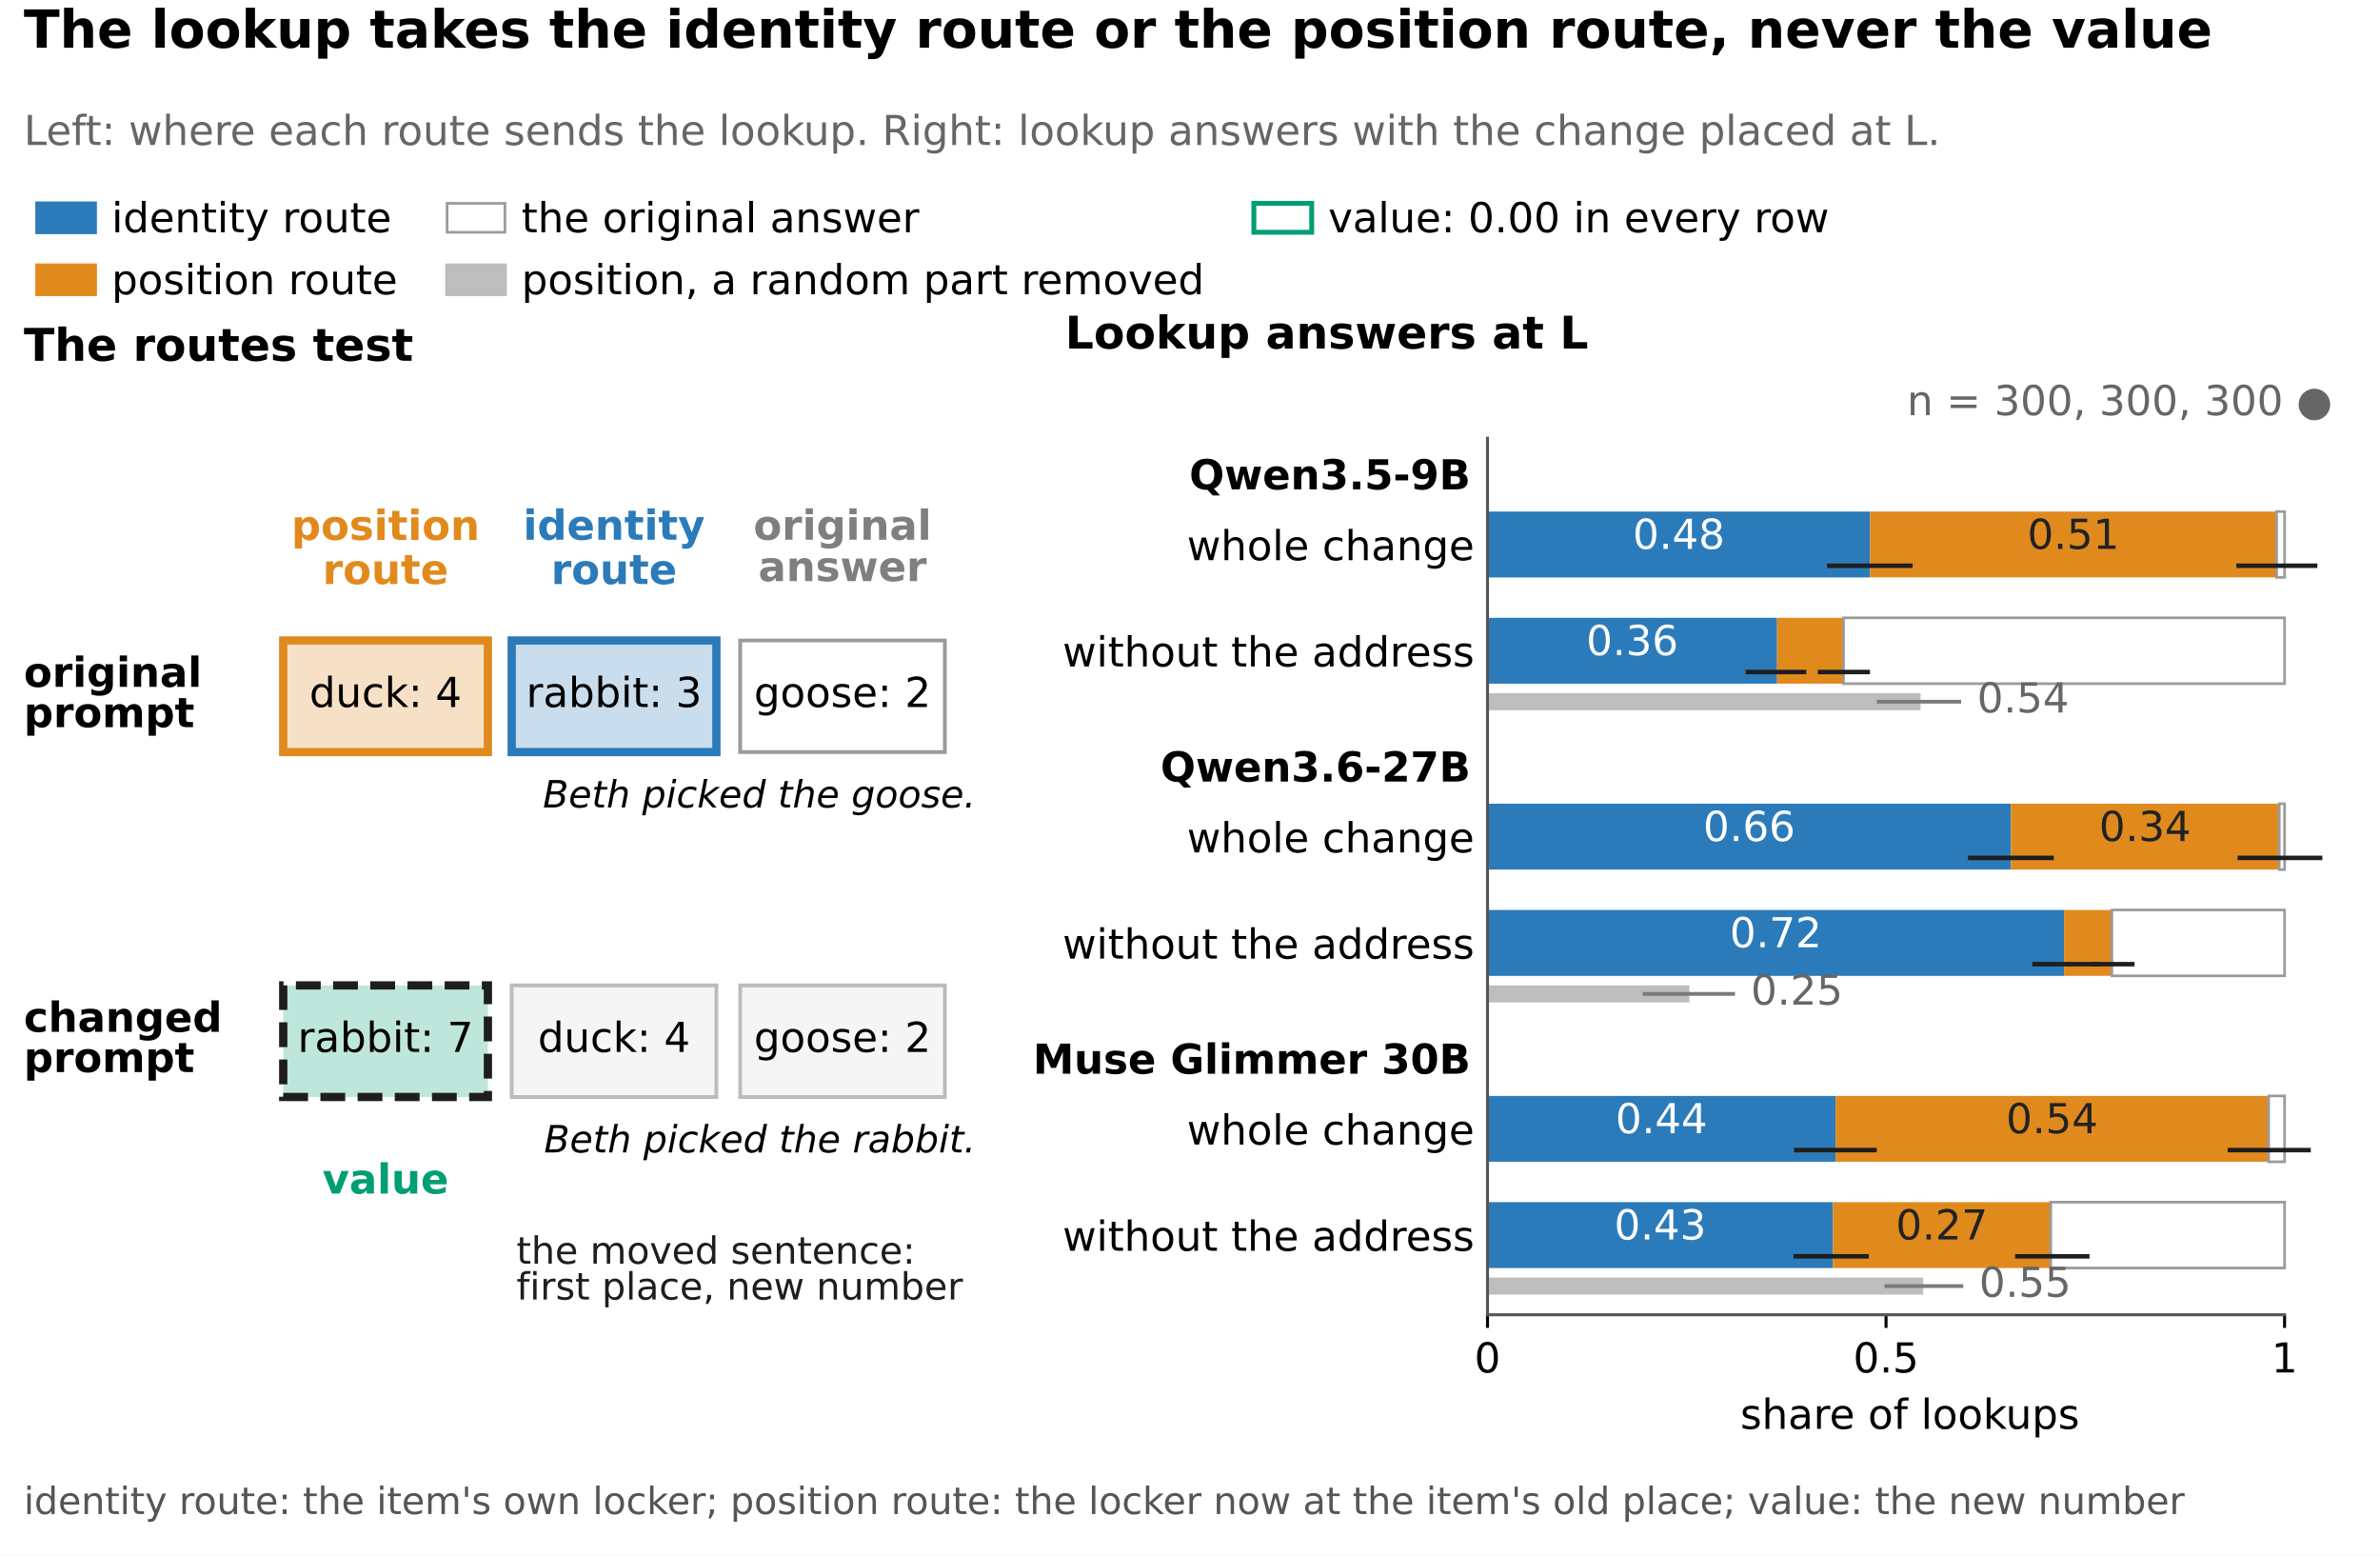
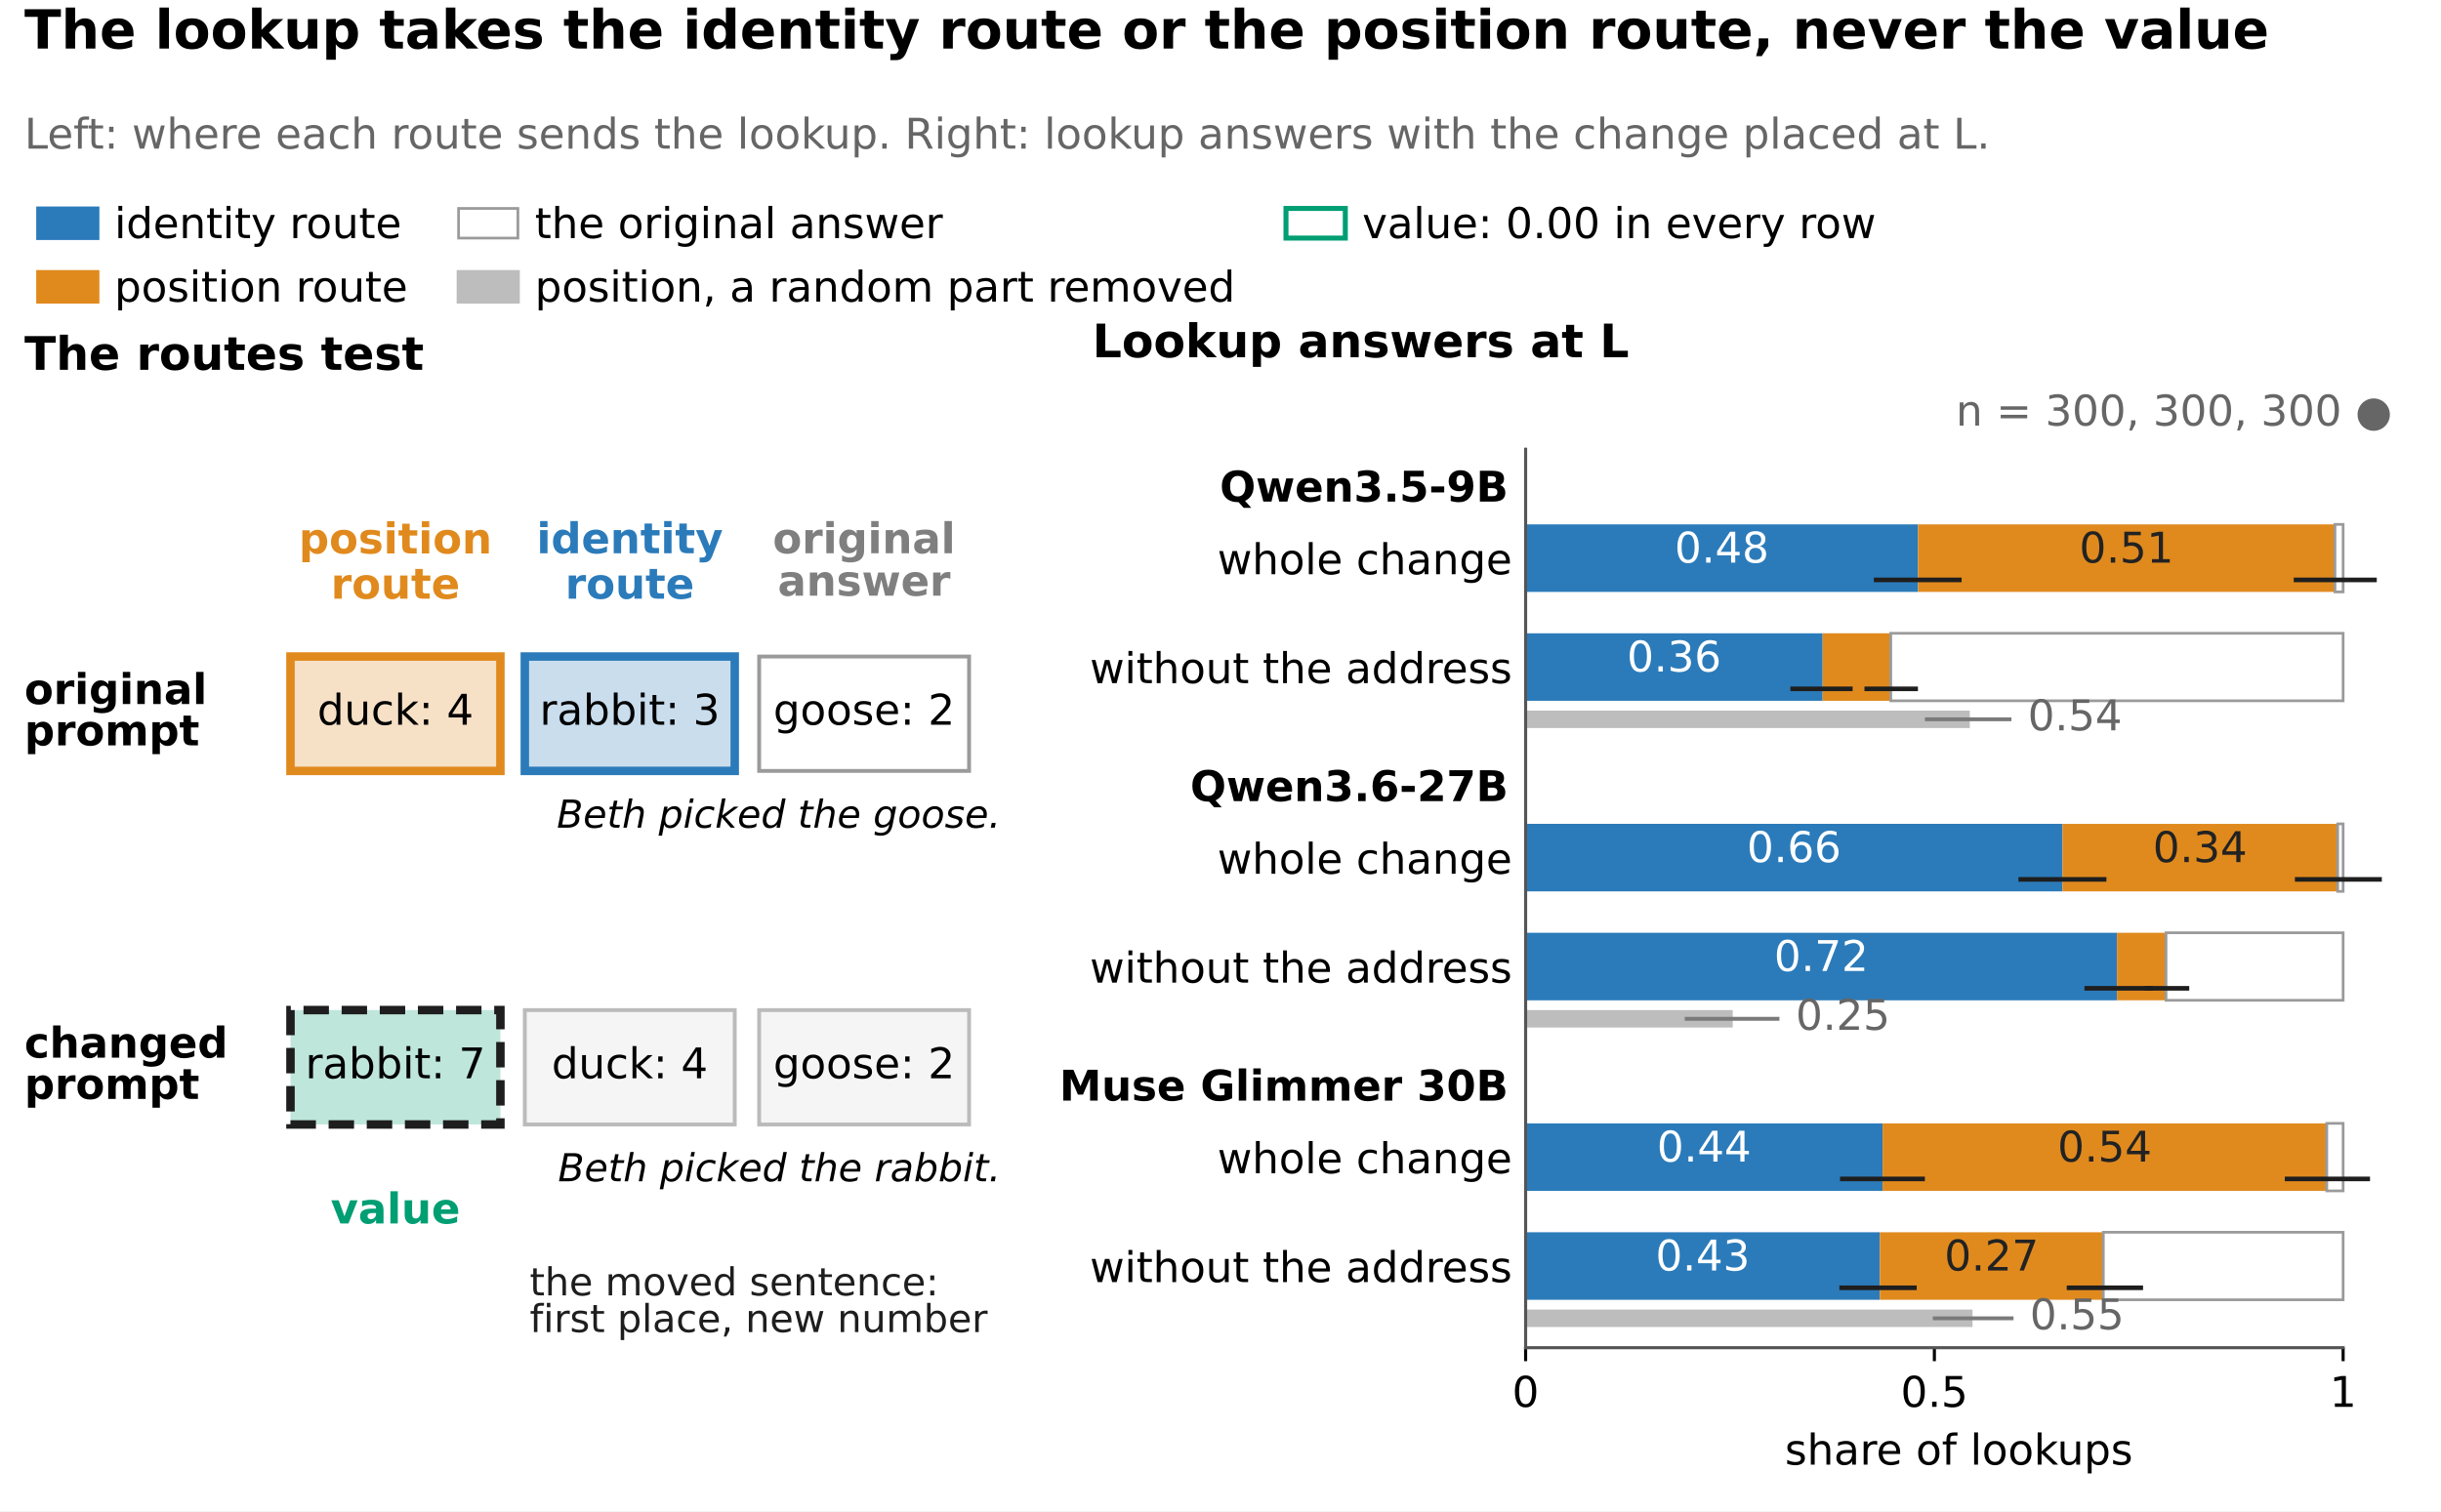
- <svg xmlns="http://www.w3.org/2000/svg" xmlns:xlink="http://www.w3.org/1999/xlink" width="633.6pt" height="414pt" viewBox="0 0 633.6 414" version="1.1">
+ <svg xmlns="http://www.w3.org/2000/svg" xmlns:xlink="http://www.w3.org/1999/xlink" width="633.6pt" height="392.4pt" viewBox="0 0 633.6 392.4" version="1.1">
  <defs>
    <style type="text/css">*{stroke-linejoin: round; stroke-linecap: butt}</style>
  </defs>
  <g id="figure_1">
    <g id="patch_1">
-       <path d="M 0 414  L 633.6 414  L 633.6 0  L 0 0  z " style="fill: #ffffff" />
+       <path d="M 0 392.4  L 633.6 392.4  L 633.6 0  L 0 0  z " style="fill: #ffffff" />
    </g>
    <g id="axes_1">
      <g id="patch_2">
-         <path d="M 75.398 200.16  L 129.888 200.16  L 129.888 170.46  L 75.398 170.46  z " clip-path="url(#pb7455a1799)" style="fill: #e08a1e; fill-opacity: 0.25; stroke: #e08a1e; stroke-width: 2.2; stroke-linejoin: miter" />
+         <path d="M 75.398 200.16  L 129.888 200.16  L 129.888 170.46  L 75.398 170.46  z " clip-path="url(#p21caabb589)" style="fill: #e08a1e; fill-opacity: 0.25; stroke: #e08a1e; stroke-width: 2.2; stroke-linejoin: miter" />
      </g>
      <g id="patch_3">
-         <path d="M 136.224 200.16  L 190.714 200.16  L 190.714 170.46  L 136.224 170.46  z " clip-path="url(#pb7455a1799)" style="fill: #2b7bba; fill-opacity: 0.25; stroke: #2b7bba; stroke-width: 2.2; stroke-linejoin: miter" />
+         <path d="M 136.224 200.16  L 190.714 200.16  L 190.714 170.46  L 136.224 170.46  z " clip-path="url(#p21caabb589)" style="fill: #2b7bba; fill-opacity: 0.25; stroke: #2b7bba; stroke-width: 2.2; stroke-linejoin: miter" />
      </g>
      <g id="patch_4">
-         <path d="M 197.05 200.16  L 251.539 200.16  L 251.539 170.46  L 197.05 170.46  z " clip-path="url(#pb7455a1799)" style="fill: #ffffff; stroke: #9a9a9a; stroke-linejoin: miter" />
+         <path d="M 197.05 200.16  L 251.539 200.16  L 251.539 170.46  L 197.05 170.46  z " clip-path="url(#p21caabb589)" style="fill: #ffffff; stroke: #9a9a9a; stroke-linejoin: miter" />
      </g>
      <g id="patch_5">
-         <path d="M 75.398 291.96  L 129.888 291.96  L 129.888 262.26  L 75.398 262.26  z " clip-path="url(#pb7455a1799)" style="fill: #009e73; fill-opacity: 0.25; stroke-dasharray: 6.6,3.3; stroke-dashoffset: 0; stroke: #1e1e1e; stroke-width: 2.2; stroke-linejoin: miter" />
+         <path d="M 75.398 291.96  L 129.888 291.96  L 129.888 262.26  L 75.398 262.26  z " clip-path="url(#p21caabb589)" style="fill: #009e73; fill-opacity: 0.25; stroke-dasharray: 6.6,3.3; stroke-dashoffset: 0; stroke: #1e1e1e; stroke-width: 2.2; stroke-linejoin: miter" />
      </g>
      <g id="patch_6">
-         <path d="M 136.224 291.96  L 190.714 291.96  L 190.714 262.26  L 136.224 262.26  z " clip-path="url(#pb7455a1799)" style="fill: #f5f5f5; stroke: #bbbbbb; stroke-linejoin: miter" />
+         <path d="M 136.224 291.96  L 190.714 291.96  L 190.714 262.26  L 136.224 262.26  z " clip-path="url(#p21caabb589)" style="fill: #f5f5f5; stroke: #bbbbbb; stroke-linejoin: miter" />
      </g>
      <g id="patch_7">
-         <path d="M 197.05 291.96  L 251.539 291.96  L 251.539 262.26  L 197.05 262.26  z " clip-path="url(#pb7455a1799)" style="fill: #f5f5f5; stroke: #bbbbbb; stroke-linejoin: miter" />
+         <path d="M 197.05 291.96  L 251.539 291.96  L 251.539 262.26  L 197.05 262.26  z " clip-path="url(#p21caabb589)" style="fill: #f5f5f5; stroke: #bbbbbb; stroke-linejoin: miter" />
      </g>
      <g id="text_1">
        <text style="font-weight: 700; font-size: 11px; font-family: 'DejaVu Sans'" transform="translate(6.336 182.8023)">original</text>
        <text style="font-weight: 700; font-size: 11px; font-family: 'DejaVu Sans'" transform="translate(6.336 193.5282)">prompt</text>
      </g>
      <g id="text_2">
        <text style="font-size: 11px; font-family: 'DejaVu Sans'; text-anchor: middle" x="102.643" y="188.168" transform="rotate(-0 102.6432 188.1679)">duck: 4</text>
      </g>
      <g id="text_3">
        <text style="font-size: 11px; font-family: 'DejaVu Sans'; text-anchor: middle" x="163.469" y="188.168" transform="rotate(-0 163.4688 188.1679)">rabbit: 3</text>
      </g>
      <g id="text_4">
        <text style="font-size: 11px; font-family: 'DejaVu Sans'; text-anchor: middle" x="224.294" y="188.167" transform="rotate(-0 224.2944 188.1674)">goose: 2</text>
      </g>
      <g id="text_5">
        <text style="font-style: italic; font-size: 10px; font-family: 'DejaVu Sans'; text-anchor: end" x="259.776" y="214.908" transform="rotate(-0 259.776 214.908)">Beth picked the goose.</text>
      </g>
      <g id="text_6">
        <text style="font-weight: 700; font-size: 11px; font-family: 'DejaVu Sans'" transform="translate(6.336 274.6023)">changed</text>
        <text style="font-weight: 700; font-size: 11px; font-family: 'DejaVu Sans'" transform="translate(6.336 285.3282)">prompt</text>
      </g>
      <g id="text_7">
        <text style="font-size: 11px; font-family: 'DejaVu Sans'; text-anchor: middle" x="102.643" y="279.968" transform="rotate(-0 102.6432 279.9679)">rabbit: 7</text>
      </g>
      <g id="text_8">
        <text style="font-size: 11px; font-family: 'DejaVu Sans'; text-anchor: middle" x="163.469" y="279.968" transform="rotate(-0 163.4688 279.9679)">duck: 4</text>
      </g>
      <g id="text_9">
        <text style="font-size: 11px; font-family: 'DejaVu Sans'; text-anchor: middle" x="224.294" y="279.967" transform="rotate(-0 224.2944 279.9674)">goose: 2</text>
      </g>
      <g id="text_10">
        <text style="font-style: italic; font-size: 10px; font-family: 'DejaVu Sans'; text-anchor: end" x="259.776" y="306.708" transform="rotate(-0 259.776 306.708)">Beth picked the rabbit.</text>
      </g>
      <g id="text_11">
        <text style="font-weight: 700; font-size: 11px; font-family: 'DejaVu Sans'; fill: #e08a1e" transform="translate(77.56062 143.6953)">position</text>
        <text style="font-weight: 700; font-size: 11px; font-family: 'DejaVu Sans'; fill: #e08a1e" transform="translate(85.87765 155.4438)">route</text>
      </g>
      <g id="text_12">
        <text style="font-weight: 700; font-size: 11px; font-family: 'DejaVu Sans'; fill: #2b7bba" transform="translate(139.2722 143.6523)">identity</text>
        <text style="font-weight: 700; font-size: 11px; font-family: 'DejaVu Sans'; fill: #2b7bba" transform="translate(146.7033 155.4438)">route</text>
      </g>
      <g id="text_13">
        <text style="font-weight: 700; font-size: 11px; font-family: 'DejaVu Sans'; text-anchor: middle; fill: #009e73" x="102.643" y="317.661" transform="rotate(-0 102.6432 317.6609)">value</text>
      </g>
      <g id="text_14">
        <text style="font-weight: 700; font-size: 11px; font-family: 'DejaVu Sans'; fill: #7f7f7f" transform="translate(200.5834 143.6523)">original</text>
        <text style="font-weight: 700; font-size: 11px; font-family: 'DejaVu Sans'; fill: #7f7f7f" transform="translate(201.8699 154.6618)">answer</text>
      </g>
      <g id="text_15">
        <text style="font-size: 10px; font-family: 'DejaVu Sans'; fill: #1e1e1e" transform="translate(137.4912 336.3381)">the moved sentence:</text>
        <text style="font-size: 10px; font-family: 'DejaVu Sans'; fill: #1e1e1e" transform="translate(137.4912 345.8694)">first place, new number</text>
      </g>
      <g id="text_16">
        <text style="font-weight: 700; font-size: 12px; font-family: 'DejaVu Sans'; text-anchor: start" x="6.336" y="96.027" transform="rotate(-0 6.336 96.02719)">The routes test</text>
      </g>
    </g>
    <g id="axes_2">
      <g id="patch_8">
        <path d="M 396 349.92  L 620.928 349.92  L 620.928 116.64  L 396 116.64  z " style="fill: #ffffff" />
      </g>
      <g id="patch_9">
-         <path d="M 396 153.682  L 497.854 153.682  L 497.854 136.151  L 396 136.151  z " clip-path="url(#pc7ca1f534e)" style="fill: #2b7bba" />
+         <path d="M 396 153.682  L 497.854 153.682  L 497.854 136.151  L 396 136.151  z " clip-path="url(#p2e074d3cf9)" style="fill: #2b7bba" />
      </g>
      <g id="patch_10">
-         <path d="M 497.854 153.682  L 606.074 153.682  L 606.074 136.151  L 497.854 136.151  z " clip-path="url(#pc7ca1f534e)" style="fill: #e08a1e" />
+         <path d="M 497.854 153.682  L 606.074 153.682  L 606.074 136.151  L 497.854 136.151  z " clip-path="url(#p2e074d3cf9)" style="fill: #e08a1e" />
      </g>
      <g id="patch_11">
-         <path d="M 606.074 153.682  L 608.196 153.682  L 608.196 136.151  L 606.074 136.151  L 606.074 153.682  z " clip-path="url(#pc7ca1f534e)" style="fill: none; stroke: #9a9a9a; stroke-width: 0.7; stroke-linejoin: miter" />
+         <path d="M 606.074 153.682  L 608.196 153.682  L 608.196 136.151  L 606.074 136.151  L 606.074 153.682  z " clip-path="url(#p2e074d3cf9)" style="fill: none; stroke: #9a9a9a; stroke-width: 0.7; stroke-linejoin: miter" />
      </g>
      <g id="patch_12">
-         <path d="M 396 181.958  L 473.098 181.958  L 473.098 164.427  L 396 164.427  z " clip-path="url(#pc7ca1f534e)" style="fill: #2b7bba" />
+         <path d="M 396 181.958  L 473.098 181.958  L 473.098 164.427  L 396 164.427  z " clip-path="url(#p2e074d3cf9)" style="fill: #2b7bba" />
      </g>
      <g id="patch_13">
-         <path d="M 473.098 181.958  L 490.781 181.958  L 490.781 164.427  L 473.098 164.427  z " clip-path="url(#pc7ca1f534e)" style="fill: #e08a1e" />
+         <path d="M 473.098 181.958  L 490.781 181.958  L 490.781 164.427  L 473.098 164.427  z " clip-path="url(#p2e074d3cf9)" style="fill: #e08a1e" />
      </g>
      <g id="patch_14">
-         <path d="M 490.781 181.958  L 608.196 181.958  L 608.196 164.427  L 490.781 164.427  L 490.781 181.958  z " clip-path="url(#pc7ca1f534e)" style="fill: none; stroke: #9a9a9a; stroke-width: 0.7; stroke-linejoin: miter" />
+         <path d="M 490.781 181.958  L 608.196 181.958  L 608.196 164.427  L 490.781 164.427  L 490.781 181.958  z " clip-path="url(#p2e074d3cf9)" style="fill: none; stroke: #9a9a9a; stroke-width: 0.7; stroke-linejoin: miter" />
      </g>
      <g id="patch_15">
-         <path d="M 396 189.027  L 511.293 189.027  L 511.293 184.503  L 396 184.503  z " clip-path="url(#pc7ca1f534e)" style="fill: #bdbdbd" />
+         <path d="M 396 189.027  L 511.293 189.027  L 511.293 184.503  L 396 184.503  z " clip-path="url(#p2e074d3cf9)" style="fill: #bdbdbd" />
      </g>
      <g id="patch_16">
-         <path d="M 396 231.442  L 535.342 231.442  L 535.342 213.911  L 396 213.911  z " clip-path="url(#pc7ca1f534e)" style="fill: #2b7bba" />
+         <path d="M 396 231.442  L 535.342 231.442  L 535.342 213.911  L 396 213.911  z " clip-path="url(#p2e074d3cf9)" style="fill: #2b7bba" />
      </g>
      <g id="patch_17">
-         <path d="M 535.342 231.442  L 606.782 231.442  L 606.782 213.911  L 535.342 213.911  z " clip-path="url(#pc7ca1f534e)" style="fill: #e08a1e" />
+         <path d="M 535.342 231.442  L 606.782 231.442  L 606.782 213.911  L 535.342 213.911  z " clip-path="url(#p2e074d3cf9)" style="fill: #e08a1e" />
      </g>
      <g id="patch_18">
-         <path d="M 606.782 231.442  L 608.196 231.442  L 608.196 213.911  L 606.782 213.911  L 606.782 231.442  z " clip-path="url(#pc7ca1f534e)" style="fill: none; stroke: #9a9a9a; stroke-width: 0.7; stroke-linejoin: miter" />
+         <path d="M 606.782 231.442  L 608.196 231.442  L 608.196 213.911  L 606.782 213.911  L 606.782 231.442  z " clip-path="url(#p2e074d3cf9)" style="fill: none; stroke: #9a9a9a; stroke-width: 0.7; stroke-linejoin: miter" />
      </g>
      <g id="patch_19">
-         <path d="M 396 259.718  L 549.489 259.718  L 549.489 242.187  L 396 242.187  z " clip-path="url(#pc7ca1f534e)" style="fill: #2b7bba" />
+         <path d="M 396 259.718  L 549.489 259.718  L 549.489 242.187  L 396 242.187  z " clip-path="url(#p2e074d3cf9)" style="fill: #2b7bba" />
      </g>
      <g id="patch_20">
-         <path d="M 549.489 259.718  L 562.22 259.718  L 562.22 242.187  L 549.489 242.187  z " clip-path="url(#pc7ca1f534e)" style="fill: #e08a1e" />
+         <path d="M 549.489 259.718  L 562.22 259.718  L 562.22 242.187  L 549.489 242.187  z " clip-path="url(#p2e074d3cf9)" style="fill: #e08a1e" />
      </g>
      <g id="patch_21">
-         <path d="M 562.22 259.718  L 608.196 259.718  L 608.196 242.187  L 562.22 242.187  L 562.22 259.718  z " clip-path="url(#pc7ca1f534e)" style="fill: none; stroke: #9a9a9a; stroke-width: 0.7; stroke-linejoin: miter" />
+         <path d="M 562.22 259.718  L 608.196 259.718  L 608.196 242.187  L 562.22 242.187  L 562.22 259.718  z " clip-path="url(#p2e074d3cf9)" style="fill: none; stroke: #9a9a9a; stroke-width: 0.7; stroke-linejoin: miter" />
      </g>
      <g id="patch_22">
-         <path d="M 396 266.787  L 449.756 266.787  L 449.756 262.263  L 396 262.263  z " clip-path="url(#pc7ca1f534e)" style="fill: #bdbdbd" />
+         <path d="M 396 266.787  L 449.756 266.787  L 449.756 262.263  L 396 262.263  z " clip-path="url(#p2e074d3cf9)" style="fill: #bdbdbd" />
      </g>
      <g id="patch_23">
-         <path d="M 396 309.202  L 488.659 309.202  L 488.659 291.671  L 396 291.671  z " clip-path="url(#pc7ca1f534e)" style="fill: #2b7bba" />
+         <path d="M 396 309.202  L 488.659 309.202  L 488.659 291.671  L 396 291.671  z " clip-path="url(#p2e074d3cf9)" style="fill: #2b7bba" />
      </g>
      <g id="patch_24">
-         <path d="M 488.659 309.202  L 603.952 309.202  L 603.952 291.671  L 488.659 291.671  z " clip-path="url(#pc7ca1f534e)" style="fill: #e08a1e" />
+         <path d="M 488.659 309.202  L 603.952 309.202  L 603.952 291.671  L 488.659 291.671  z " clip-path="url(#p2e074d3cf9)" style="fill: #e08a1e" />
      </g>
      <g id="patch_25">
-         <path d="M 603.952 309.202  L 608.196 309.202  L 608.196 291.671  L 603.952 291.671  L 603.952 309.202  z " clip-path="url(#pc7ca1f534e)" style="fill: none; stroke: #9a9a9a; stroke-width: 0.7; stroke-linejoin: miter" />
+         <path d="M 603.952 309.202  L 608.196 309.202  L 608.196 291.671  L 603.952 291.671  L 603.952 309.202  z " clip-path="url(#p2e074d3cf9)" style="fill: none; stroke: #9a9a9a; stroke-width: 0.7; stroke-linejoin: miter" />
      </g>
      <g id="patch_26">
-         <path d="M 396 337.478  L 487.952 337.478  L 487.952 319.947  L 396 319.947  z " clip-path="url(#pc7ca1f534e)" style="fill: #2b7bba" />
+         <path d="M 396 337.478  L 487.952 337.478  L 487.952 319.947  L 396 319.947  z " clip-path="url(#p2e074d3cf9)" style="fill: #2b7bba" />
      </g>
      <g id="patch_27">
-         <path d="M 487.952 337.478  L 545.952 337.478  L 545.952 319.947  L 487.952 319.947  z " clip-path="url(#pc7ca1f534e)" style="fill: #e08a1e" />
+         <path d="M 487.952 337.478  L 545.952 337.478  L 545.952 319.947  L 487.952 319.947  z " clip-path="url(#p2e074d3cf9)" style="fill: #e08a1e" />
      </g>
      <g id="patch_28">
-         <path d="M 545.952 337.478  L 608.196 337.478  L 608.196 319.947  L 545.952 319.947  L 545.952 337.478  z " clip-path="url(#pc7ca1f534e)" style="fill: none; stroke: #9a9a9a; stroke-width: 0.7; stroke-linejoin: miter" />
+         <path d="M 545.952 337.478  L 608.196 337.478  L 608.196 319.947  L 545.952 319.947  L 545.952 337.478  z " clip-path="url(#p2e074d3cf9)" style="fill: none; stroke: #9a9a9a; stroke-width: 0.7; stroke-linejoin: miter" />
      </g>
      <g id="patch_29">
-         <path d="M 396 344.547  L 512.001 344.547  L 512.001 340.023  L 396 340.023  z " clip-path="url(#pc7ca1f534e)" style="fill: #bdbdbd" />
+         <path d="M 396 344.547  L 512.001 344.547  L 512.001 340.023  L 396 340.023  z " clip-path="url(#p2e074d3cf9)" style="fill: #bdbdbd" />
      </g>
      <g id="matplotlib.axis_1">
        <g id="xtick_1">
          <g id="line2d_1">
            <defs>
-               <path id="ma697be58e6" d="M 0 0  L 0 3.5  " style="stroke: #000000; stroke-width: 0.8" />
+               <path id="mdc2389a32c" d="M 0 0  L 0 3.5  " style="stroke: #000000; stroke-width: 0.8" />
            </defs>
            <g>
-               <use xlink:href="#ma697be58e6" x="396" y="349.92" style="stroke: #000000; stroke-width: 0.8" />
+               <use xlink:href="#mdc2389a32c" x="396" y="349.92" style="stroke: #000000; stroke-width: 0.8" />
            </g>
          </g>
          <g id="text_17">
            <text style="font-size: 11px; font-family: 'DejaVu Sans'; text-anchor: middle" x="396" y="365.277" transform="rotate(-0 396 365.2774)">0</text>
          </g>
        </g>
        <g id="xtick_2">
          <g id="line2d_2">
            <g>
-               <use xlink:href="#ma697be58e6" x="502.098" y="349.92" style="stroke: #000000; stroke-width: 0.8" />
+               <use xlink:href="#mdc2389a32c" x="502.098" y="349.92" style="stroke: #000000; stroke-width: 0.8" />
            </g>
          </g>
          <g id="text_18">
            <text style="font-size: 11px; font-family: 'DejaVu Sans'; text-anchor: middle" x="502.098" y="365.277" transform="rotate(-0 502.0981 365.2774)">0.5</text>
          </g>
        </g>
        <g id="xtick_3">
          <g id="line2d_3">
            <g>
-               <use xlink:href="#ma697be58e6" x="608.196" y="349.92" style="stroke: #000000; stroke-width: 0.8" />
+               <use xlink:href="#mdc2389a32c" x="608.196" y="349.92" style="stroke: #000000; stroke-width: 0.8" />
            </g>
          </g>
          <g id="text_19">
            <text style="font-size: 11px; font-family: 'DejaVu Sans'; text-anchor: middle" x="608.196" y="365.277" transform="rotate(-0 608.1962 365.2774)">1</text>
          </g>
        </g>
        <g id="text_20">
          <text style="font-size: 11px; font-family: 'DejaVu Sans'; text-anchor: middle" x="508.464" y="380.278" transform="rotate(-0 508.464 380.2783)">share of lookups</text>
        </g>
      </g>
      <g id="matplotlib.axis_2">
        <g id="ytick_1">
          <g id="line2d_4" />
          <g id="text_21">
            <text style="font-size: 11px; font-family: 'DejaVu Sans'; text-anchor: end" x="392.5" y="149.096" transform="rotate(-0 392.5 149.0955)">whole change</text>
          </g>
        </g>
        <g id="ytick_2">
          <g id="line2d_5" />
          <g id="text_22">
            <text style="font-size: 11px; font-family: 'DejaVu Sans'; text-anchor: end" x="392.5" y="177.372" transform="rotate(-0 392.5 177.3719)">without the address</text>
          </g>
        </g>
        <g id="ytick_3">
          <g id="line2d_6" />
          <g id="text_23">
            <text style="font-size: 11px; font-family: 'DejaVu Sans'; text-anchor: end" x="392.5" y="226.856" transform="rotate(-0 392.5 226.8555)">whole change</text>
          </g>
        </g>
        <g id="ytick_4">
          <g id="line2d_7" />
          <g id="text_24">
            <text style="font-size: 11px; font-family: 'DejaVu Sans'; text-anchor: end" x="392.5" y="255.132" transform="rotate(-0 392.5 255.1319)">without the address</text>
          </g>
        </g>
        <g id="ytick_5">
          <g id="line2d_8" />
          <g id="text_25">
            <text style="font-size: 11px; font-family: 'DejaVu Sans'; text-anchor: end" x="392.5" y="304.616" transform="rotate(-0 392.5 304.6155)">whole change</text>
          </g>
        </g>
        <g id="ytick_6">
          <g id="line2d_9" />
          <g id="text_26">
            <text style="font-size: 11px; font-family: 'DejaVu Sans'; text-anchor: end" x="392.5" y="332.892" transform="rotate(-0 392.5 332.8919)">without the address</text>
          </g>
        </g>
      </g>
      <g id="line2d_10">
-         <path d="M 486.391 150.572  L 509.171 150.572  " clip-path="url(#pc7ca1f534e)" style="fill: none; stroke: #1e1e1e; stroke-width: 1.2" />
+         <path d="M 486.391 150.572  L 509.171 150.572  " clip-path="url(#p2e074d3cf9)" style="fill: none; stroke: #1e1e1e; stroke-width: 1.2" />
      </g>
      <g id="line2d_11">
-         <path d="M 595.368 150.572  L 616.929 150.572  " clip-path="url(#pc7ca1f534e)" style="fill: none; stroke: #1e1e1e; stroke-width: 1.2" />
+         <path d="M 595.368 150.572  L 616.929 150.572  " clip-path="url(#p2e074d3cf9)" style="fill: none; stroke: #1e1e1e; stroke-width: 1.2" />
      </g>
      <g id="line2d_12">
-         <path d="M 464.718 178.848  L 480.882 178.848  " clip-path="url(#pc7ca1f534e)" style="fill: none; stroke: #1e1e1e; stroke-width: 1.2" />
+         <path d="M 464.718 178.848  L 480.882 178.848  " clip-path="url(#p2e074d3cf9)" style="fill: none; stroke: #1e1e1e; stroke-width: 1.2" />
      </g>
      <g id="line2d_13">
-         <path d="M 483.945 178.848  L 497.828 178.848  " clip-path="url(#pc7ca1f534e)" style="fill: none; stroke: #1e1e1e; stroke-width: 1.2" />
+         <path d="M 483.945 178.848  L 497.828 178.848  " clip-path="url(#p2e074d3cf9)" style="fill: none; stroke: #1e1e1e; stroke-width: 1.2" />
      </g>
      <g id="line2d_14">
-         <path d="M 499.63 186.765  L 522.098 186.765  " clip-path="url(#pc7ca1f534e)" style="fill: none; stroke: #7a7a7a" />
+         <path d="M 499.63 186.765  L 522.098 186.765  " clip-path="url(#p2e074d3cf9)" style="fill: none; stroke: #7a7a7a" />
      </g>
      <g id="line2d_15">
-         <path d="M 523.919 228.332  L 546.752 228.332  " clip-path="url(#pc7ca1f534e)" style="fill: none; stroke: #1e1e1e; stroke-width: 1.2" />
+         <path d="M 523.919 228.332  L 546.752 228.332  " clip-path="url(#p2e074d3cf9)" style="fill: none; stroke: #1e1e1e; stroke-width: 1.2" />
      </g>
      <g id="line2d_16">
-         <path d="M 595.679 228.332  L 618.243 228.332  " clip-path="url(#pc7ca1f534e)" style="fill: none; stroke: #1e1e1e; stroke-width: 1.2" />
+         <path d="M 595.679 228.332  L 618.243 228.332  " clip-path="url(#p2e074d3cf9)" style="fill: none; stroke: #1e1e1e; stroke-width: 1.2" />
      </g>
      <g id="line2d_17">
-         <path d="M 541.046 256.608  L 558.792 256.608  " clip-path="url(#pc7ca1f534e)" style="fill: none; stroke: #1e1e1e; stroke-width: 1.2" />
+         <path d="M 541.046 256.608  L 558.792 256.608  " clip-path="url(#p2e074d3cf9)" style="fill: none; stroke: #1e1e1e; stroke-width: 1.2" />
      </g>
      <g id="line2d_18">
-         <path d="M 556.633 256.608  L 568.25 256.608  " clip-path="url(#pc7ca1f534e)" style="fill: none; stroke: #1e1e1e; stroke-width: 1.2" />
+         <path d="M 556.633 256.608  L 568.25 256.608  " clip-path="url(#p2e074d3cf9)" style="fill: none; stroke: #1e1e1e; stroke-width: 1.2" />
      </g>
      <g id="line2d_19">
-         <path d="M 437.305 264.525  L 461.879 264.525  " clip-path="url(#pc7ca1f534e)" style="fill: none; stroke: #7a7a7a" />
+         <path d="M 437.305 264.525  L 461.879 264.525  " clip-path="url(#p2e074d3cf9)" style="fill: none; stroke: #7a7a7a" />
      </g>
      <g id="line2d_20">
-         <path d="M 477.613 306.092  L 499.631 306.092  " clip-path="url(#pc7ca1f534e)" style="fill: none; stroke: #1e1e1e; stroke-width: 1.2" />
+         <path d="M 477.613 306.092  L 499.631 306.092  " clip-path="url(#p2e074d3cf9)" style="fill: none; stroke: #1e1e1e; stroke-width: 1.2" />
      </g>
      <g id="line2d_21">
-         <path d="M 593.051 306.092  L 615.174 306.092  " clip-path="url(#pc7ca1f534e)" style="fill: none; stroke: #1e1e1e; stroke-width: 1.2" />
+         <path d="M 593.051 306.092  L 615.174 306.092  " clip-path="url(#p2e074d3cf9)" style="fill: none; stroke: #1e1e1e; stroke-width: 1.2" />
      </g>
      <g id="line2d_22">
-         <path d="M 477.441 334.368  L 497.514 334.368  " clip-path="url(#pc7ca1f534e)" style="fill: none; stroke: #1e1e1e; stroke-width: 1.2" />
+         <path d="M 477.441 334.368  L 497.514 334.368  " clip-path="url(#p2e074d3cf9)" style="fill: none; stroke: #1e1e1e; stroke-width: 1.2" />
      </g>
      <g id="line2d_23">
-         <path d="M 536.453 334.368  L 556.262 334.368  " clip-path="url(#pc7ca1f534e)" style="fill: none; stroke: #1e1e1e; stroke-width: 1.2" />
+         <path d="M 536.453 334.368  L 556.262 334.368  " clip-path="url(#p2e074d3cf9)" style="fill: none; stroke: #1e1e1e; stroke-width: 1.2" />
      </g>
      <g id="line2d_24">
-         <path d="M 501.691 342.285  L 522.644 342.285  " clip-path="url(#pc7ca1f534e)" style="fill: none; stroke: #7a7a7a" />
+         <path d="M 501.691 342.285  L 522.644 342.285  " clip-path="url(#p2e074d3cf9)" style="fill: none; stroke: #7a7a7a" />
      </g>
      <g id="patch_30">
        <path d="M 396 349.92  L 396 116.64  " style="fill: none; stroke: #555555; stroke-width: 0.8; stroke-linejoin: miter; stroke-linecap: square" />
      </g>
      <g id="patch_31">
        <path d="M 396 349.92  L 608.196 349.92  " style="fill: none; stroke: #555555; stroke-width: 0.8; stroke-linejoin: miter; stroke-linecap: square" />
      </g>
      <g id="text_27">
        <text style="font-weight: 700; font-size: 11px; font-family: 'DejaVu Sans'; text-anchor: end" x="391.501" y="130.242" transform="rotate(-0 391.5014 130.2424)">Qwen3.5-9B</text>
      </g>
      <g id="text_28">
        <text style="font-size: 11px; font-family: 'DejaVu Sans'; text-anchor: middle; fill: #ffffff" x="446.927" y="146.077" transform="rotate(-0 446.9271 146.0772)">0.48</text>
      </g>
      <g id="text_29">
        <text style="font-size: 11px; font-family: 'DejaVu Sans'; text-anchor: middle; fill: #222222" x="551.964" y="146.077" transform="rotate(-0 551.9642 146.0772)">0.51</text>
      </g>
      <g id="text_30">
        <text style="font-size: 11px; font-family: 'DejaVu Sans'; text-anchor: middle; fill: #ffffff" x="434.549" y="174.354" transform="rotate(-0 434.549 174.3536)">0.36</text>
      </g>
      <g id="text_31">
        <text style="font-size: 11px; font-family: 'DejaVu Sans'; text-anchor: start; fill: #666666" x="526.342" y="189.623" transform="rotate(-0 526.3418 189.6228)">0.54</text>
      </g>
      <g id="text_32">
        <text style="font-weight: 700; font-size: 11px; font-family: 'DejaVu Sans'; text-anchor: end" x="391.501" y="208.002" transform="rotate(-0 391.5014 208.0024)">Qwen3.6-27B</text>
      </g>
      <g id="text_33">
        <text style="font-size: 11px; font-family: 'DejaVu Sans'; text-anchor: middle; fill: #ffffff" x="465.671" y="223.837" transform="rotate(-0 465.6711 223.8372)">0.66</text>
      </g>
      <g id="text_34">
        <text style="font-size: 11px; font-family: 'DejaVu Sans'; text-anchor: middle; fill: #222222" x="571.062" y="223.837" transform="rotate(-0 571.0619 223.8372)">0.34</text>
      </g>
      <g id="text_35">
        <text style="font-size: 11px; font-family: 'DejaVu Sans'; text-anchor: middle; fill: #ffffff" x="472.744" y="252.114" transform="rotate(-0 472.7443 252.1136)">0.72</text>
      </g>
      <g id="text_36">
        <text style="font-size: 11px; font-family: 'DejaVu Sans'; text-anchor: start; fill: #666666" x="466.123" y="267.383" transform="rotate(-0 466.1229 267.3828)">0.25</text>
      </g>
      <g id="text_37">
        <text style="font-weight: 700; font-size: 11px; font-family: 'DejaVu Sans'; text-anchor: end" x="391.501" y="285.763" transform="rotate(-0 391.5014 285.7629)">Muse Glimmer 30B</text>
      </g>
      <g id="text_38">
        <text style="font-size: 11px; font-family: 'DejaVu Sans'; text-anchor: middle; fill: #ffffff" x="442.33" y="301.597" transform="rotate(-0 442.3295 301.5972)">0.44</text>
      </g>
      <g id="text_39">
        <text style="font-size: 11px; font-family: 'DejaVu Sans'; text-anchor: middle; fill: #222222" x="546.306" y="301.597" transform="rotate(-0 546.3057 301.5972)">0.54</text>
      </g>
      <g id="text_40">
        <text style="font-size: 11px; font-family: 'DejaVu Sans'; text-anchor: middle; fill: #ffffff" x="441.976" y="329.874" transform="rotate(-0 441.9758 329.8736)">0.43</text>
      </g>
      <g id="text_41">
        <text style="font-size: 11px; font-family: 'DejaVu Sans'; text-anchor: middle; fill: #222222" x="516.952" y="329.874" transform="rotate(-0 516.9518 329.8736)">0.27</text>
      </g>
      <g id="text_42">
        <text style="font-size: 11px; font-family: 'DejaVu Sans'; text-anchor: start; fill: #666666" x="526.888" y="345.143" transform="rotate(-0 526.8884 345.1428)">0.55</text>
      </g>
      <g id="text_43">
        <text style="font-weight: 700; font-size: 12px; font-family: 'DejaVu Sans'; text-anchor: start" x="283.536" y="92.762" transform="rotate(-0 283.536 92.76199)">Lookup answers at L</text>
      </g>
      <g id="text_44">
        <g id="patch_32">
          <path d="M 502.535 114.791  L 622.578 114.791  L 622.578 100.491  L 502.535 100.491  z " style="fill: #ffffff" />
        </g>
        <text style="font-size: 11px; font-family: 'DejaVu Sans'; text-anchor: end; fill: #666666" x="620.928" y="110.498" transform="rotate(-0 620.928 110.4982)">n = 300, 300, 300  ●</text>
      </g>
    </g>
    <g id="text_45">
-       <text style="font-weight: 700; font-size: 14px; font-family: 'DejaVu Sans'; text-anchor: start" x="6.336" y="12.708" transform="rotate(-0 6.336 12.70781)">The lookup takes the identity route or the position route, never the value</text>
+       <text style="font-weight: 700; font-size: 14px; font-family: 'DejaVu Sans'; text-anchor: start" x="6.336" y="12.6" transform="rotate(-0 6.336 12.59981)">The lookup takes the identity route or the position route, never the value</text>
    </g>
    <g id="text_46">
      <text style="font-size: 11px; font-family: 'DejaVu Sans'; text-anchor: start; fill: #666666" x="6.336" y="38.598" transform="rotate(-0 6.336 38.59828)">Left: where each route sends the lookup. Right: lookup answers with the change placed at L.</text>
-     </g>
-     <g id="text_47">
-       <text style="font-size: 10px; font-family: 'DejaVu Sans'; text-anchor: start; fill: #555555" x="6.336" y="402.958" transform="rotate(-0 6.336 402.9577)">identity route: the item's own locker; position route: the locker now at the item's old place; value: the new number</text>
    </g>
    <g id="legend_1">
      <g id="patch_33">
        <path d="M 9.9 61.818  L 25.3 61.818  L 25.3 54.118  L 9.9 54.118  z " style="fill: #2b7bba; stroke: #2b7bba; stroke-linejoin: miter" />
      </g>
-       <g id="text_48">
+       <g id="text_47">
        <text style="font-size: 11px; font-family: 'DejaVu Sans'; text-anchor: start" x="29.7" y="61.818" transform="rotate(-0 29.7 61.81828)">identity route</text>
      </g>
      <g id="patch_34">
        <path d="M 9.9 78.319  L 25.3 78.319  L 25.3 70.619  L 9.9 70.619  z " style="fill: #e08a1e; stroke: #e08a1e; stroke-linejoin: miter" />
      </g>
-       <g id="text_49">
+       <g id="text_48">
        <text style="font-size: 11px; font-family: 'DejaVu Sans'; text-anchor: start" x="29.7" y="78.319" transform="rotate(-0 29.7 78.31914)">position route</text>
      </g>
      <g id="patch_35">
        <path d="M 119.029 61.818  L 134.429 61.818  L 134.429 54.118  L 119.029 54.118  L 119.029 61.818  z " style="fill: none; stroke: #9a9a9a; stroke-width: 0.7; stroke-linejoin: miter" />
      </g>
-       <g id="text_50">
+       <g id="text_49">
        <text style="font-size: 11px; font-family: 'DejaVu Sans'; text-anchor: start" x="138.829" y="61.818" transform="rotate(-0 138.8286 61.81828)">the original answer</text>
      </g>
      <g id="patch_36">
        <path d="M 119.029 78.319  L 134.429 78.319  L 134.429 70.619  L 119.029 70.619  z " style="fill: #bdbdbd; stroke: #bdbdbd; stroke-linejoin: miter" />
      </g>
-       <g id="text_51">
+       <g id="text_50">
        <text style="font-size: 11px; font-family: 'DejaVu Sans'; text-anchor: start" x="138.829" y="78.319" transform="rotate(-0 138.8286 78.31914)">position, a random part removed</text>
      </g>
      <g id="patch_37">
        <path d="M 333.797 61.818  L 349.197 61.818  L 349.197 54.118  L 333.797 54.118  z " style="fill: #ffffff; stroke: #009e73; stroke-width: 1.3; stroke-linejoin: miter" />
      </g>
-       <g id="text_52">
+       <g id="text_51">
        <text style="font-size: 11px; font-family: 'DejaVu Sans'; text-anchor: start" x="353.597" y="61.818" transform="rotate(-0 353.5967 61.81828)">value: 0.00 in every row</text>
      </g>
    </g>
  </g>
  <defs>
-     <clipPath id="pb7455a1799">
+     <clipPath id="p21caabb589">
      <rect x="6.336" y="102.96" width="253.44" height="270" />
    </clipPath>
-     <clipPath id="pc7ca1f534e">
+     <clipPath id="p2e074d3cf9">
      <rect x="396" y="116.64" width="224.928" height="233.28" />
    </clipPath>
  </defs>
</svg>
